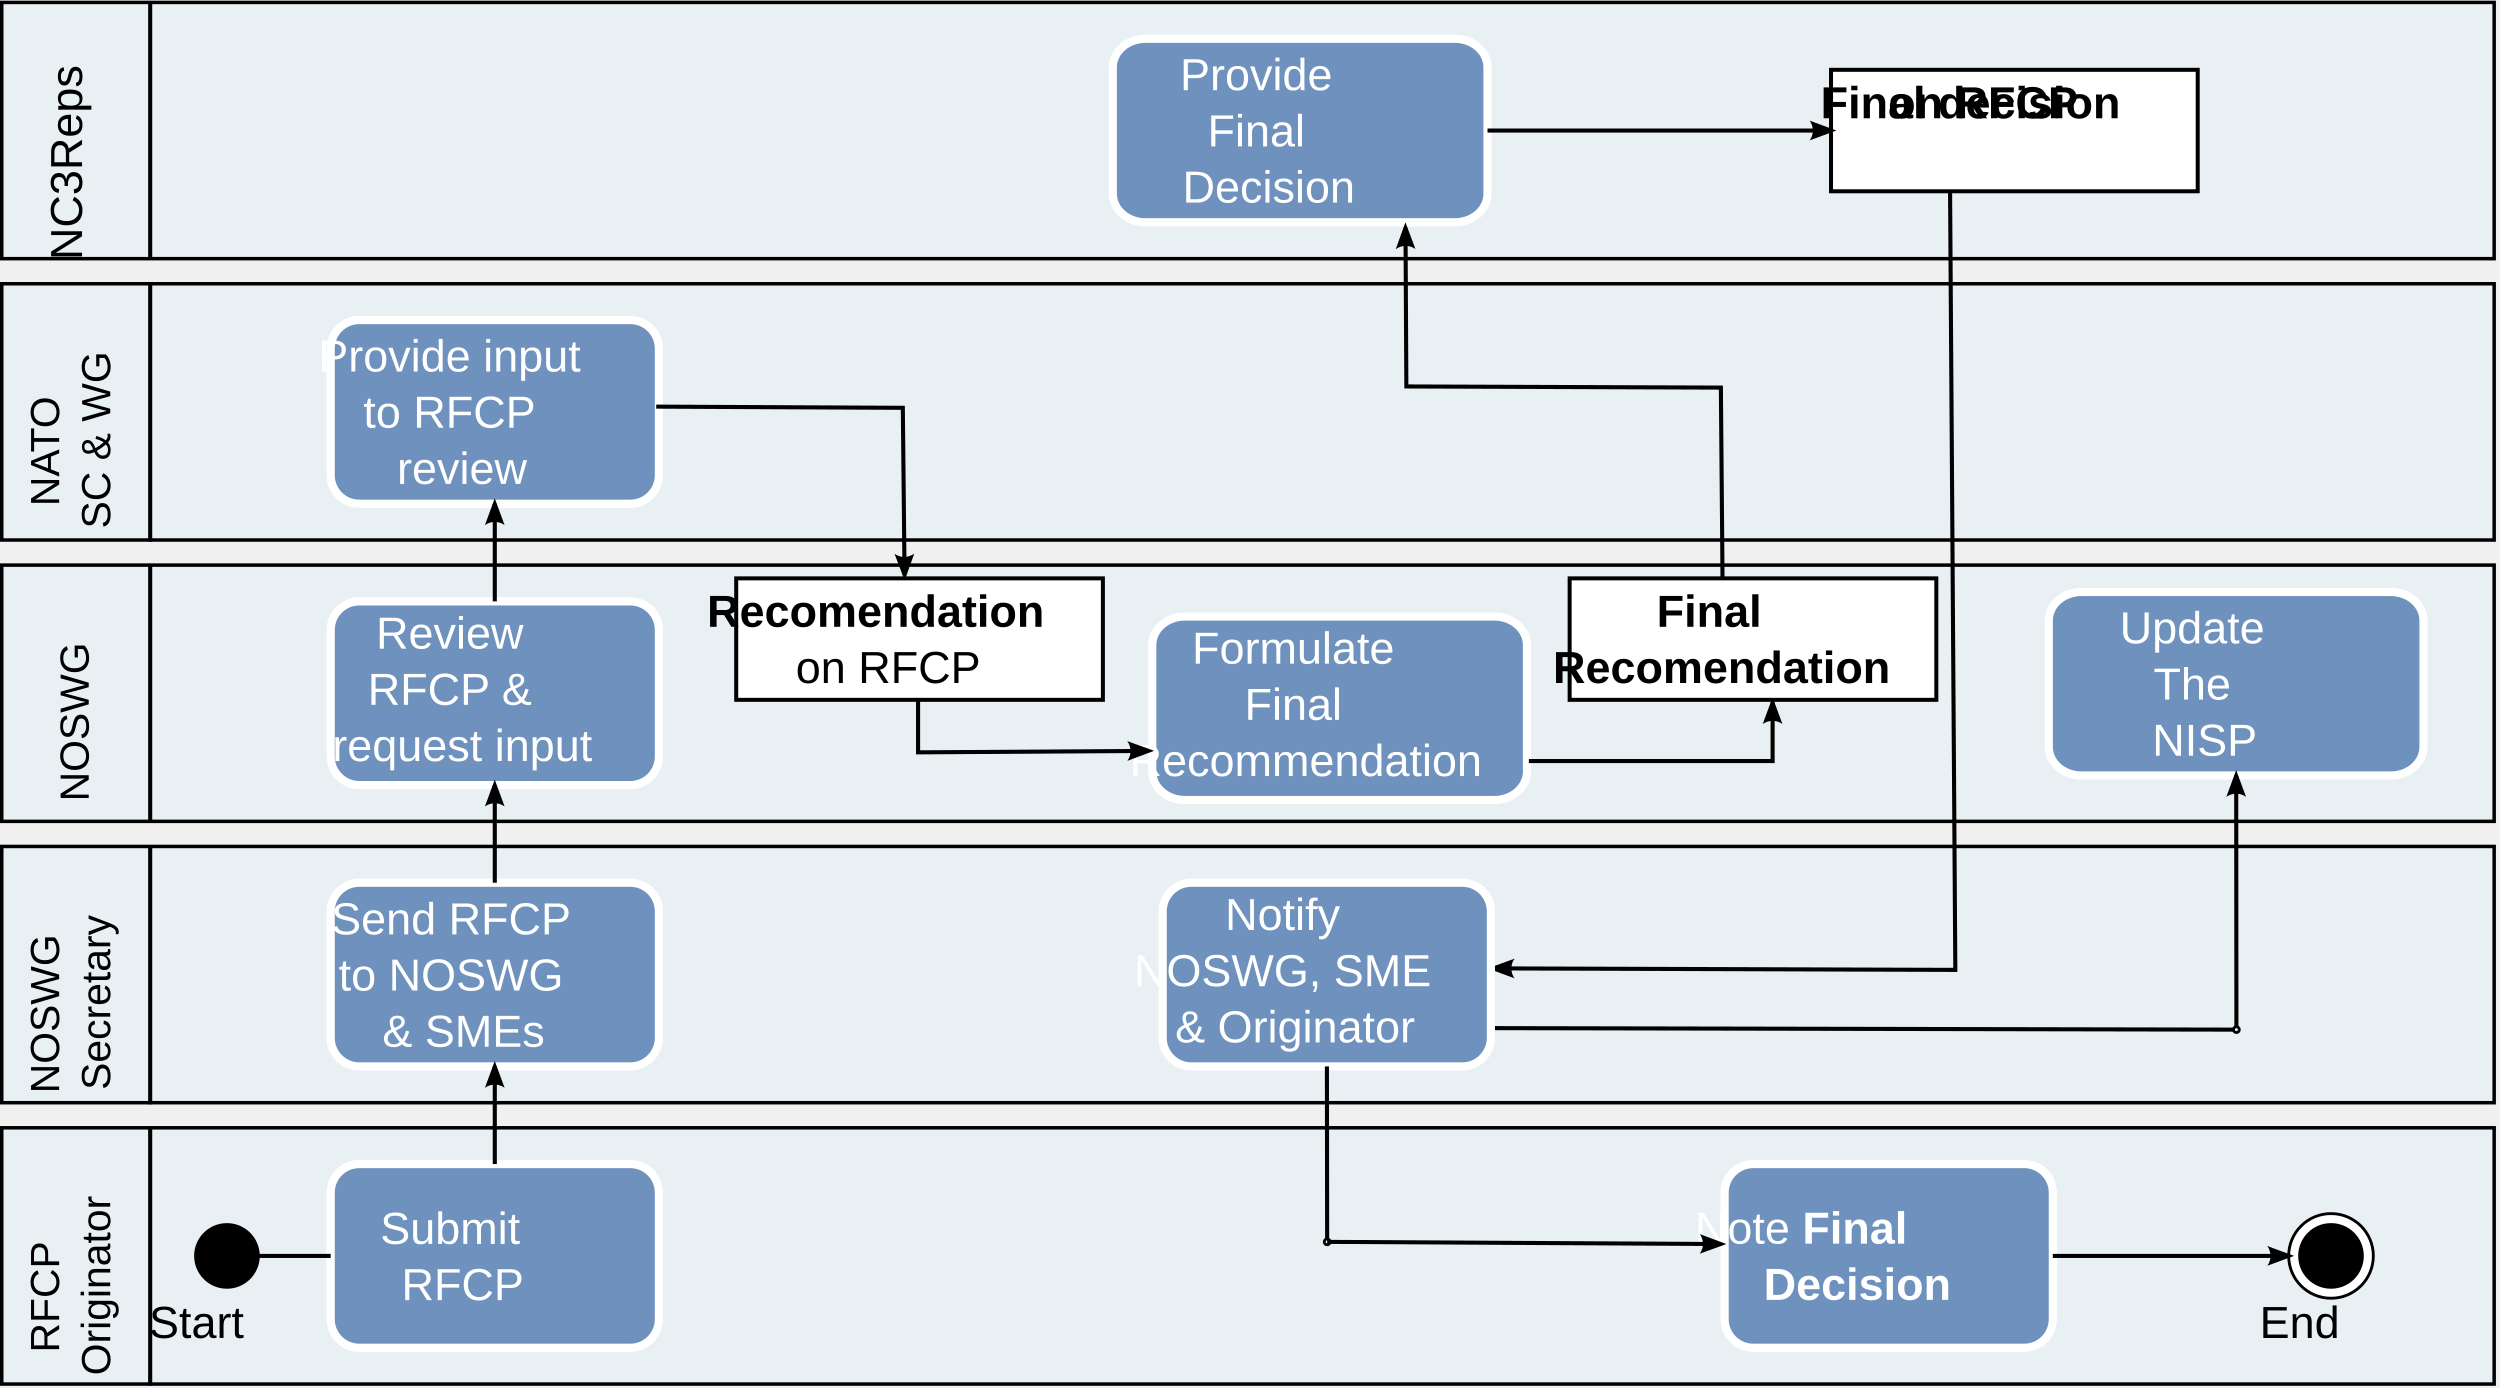
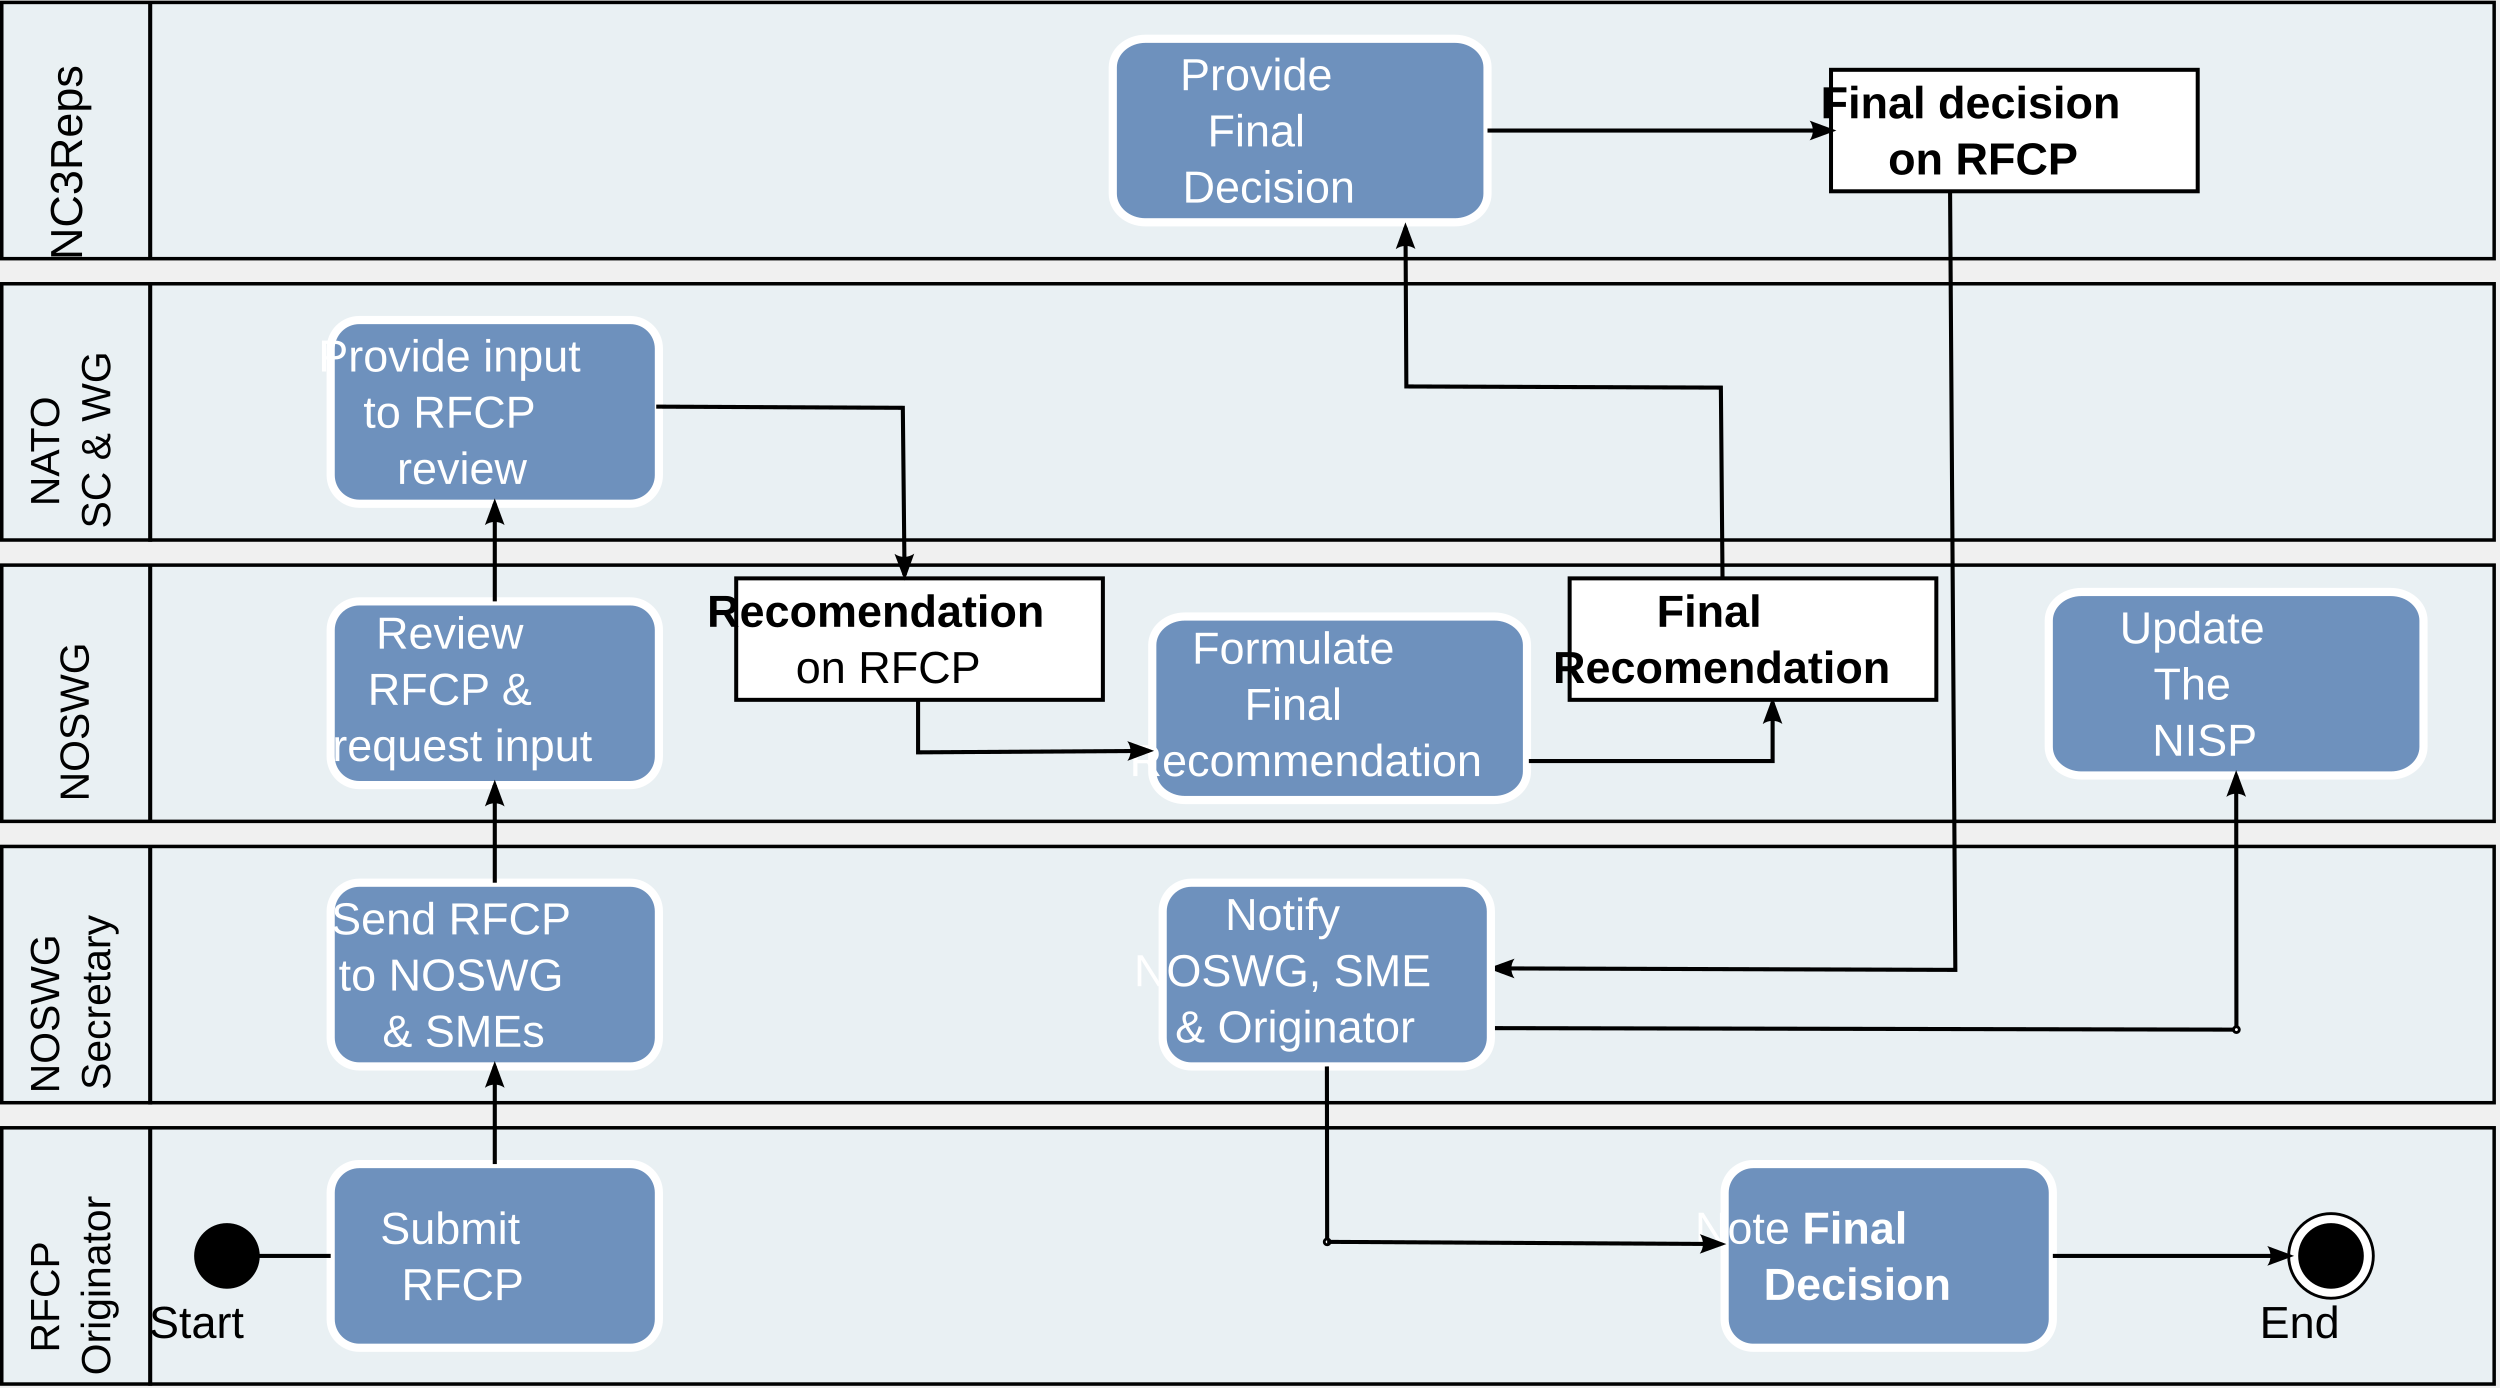
<svg xmlns="http://www.w3.org/2000/svg" width="611.7" height="339.529" id="svg2" version="1.1">
  <defs id="defs4">
    <marker orient="auto" refY="0" refX="0" id="Arrow2Mstart" style="overflow:visible">
      <path id="path3906" style="font-size:12px;fill-rule:evenodd;stroke-width:0.625;stroke-linejoin:round" d="M 8.719,4.034 -2.207,0.016 8.719,-4.002 c -1.745,2.372 -1.735,5.617 -6e-7,8.035 z" transform="scale(0.6,0.6)" />
    </marker>
    <marker orient="auto" refY="0" refX="0" id="Arrow2Mend" style="overflow:visible">
      <path id="path3909" style="font-size:12px;fill-rule:evenodd;stroke-width:0.625;stroke-linejoin:round" d="M 8.719,4.034 -2.207,0.016 8.719,-4.002 c -1.745,2.372 -1.735,5.617 -6e-7,8.035 z" transform="scale(-0.6,-0.6)" />
    </marker>
  </defs>
  <g id="layer1" transform="translate(-7.15,-452.5629)">
    <rect style="fill:#e9f0f3;fill-opacity:1;fill-rule:evenodd;stroke:#000000;stroke-width:0.857;stroke-linejoin:miter;stroke-miterlimit:4;stroke-opacity:1;stroke-dasharray:none;stroke-dashoffset:0" id="rect2849-7" width="609.843" height="62.7" x="7.579" y="659.673" rx="0" ry="0.214" />
    <rect style="fill:#e9f0f3;fill-opacity:1;fill-rule:evenodd;stroke:#000000;stroke-width:0.857;stroke-linejoin:miter;stroke-miterlimit:4;stroke-opacity:1;stroke-dasharray:none;stroke-dashoffset:0" id="rect2849-3" width="609.843" height="62.7" x="7.579" y="590.834" rx="0" ry="0.214" />
    <rect style="fill:#e9f0f3;fill-opacity:1;fill-rule:evenodd;stroke:#000000;stroke-width:0.857;stroke-linejoin:miter;stroke-miterlimit:4;stroke-opacity:1;stroke-dasharray:none;stroke-dashoffset:0" id="rect2849-4" width="609.843" height="62.7" x="7.579" y="521.994" rx="0" ry="0.214" />
    <rect style="fill:#e9f0f3;fill-opacity:1;fill-rule:evenodd;stroke:#000000;stroke-width:0.857;stroke-linejoin:miter;stroke-miterlimit:4;stroke-opacity:1;stroke-dasharray:none;stroke-dashoffset:0" id="rect2849" width="609.843" height="62.7" x="7.579" y="453.155" rx="0" ry="0.214" />
    <text xml:space="preserve" style="font-size:11px;font-style:normal;font-variant:normal;font-weight:normal;font-stretch:normal;text-align:center;text-anchor:middle;fill:#000000;fill-opacity:1;stroke:none;font-family:Arial;-inkscape-font-specification:Arial" x="-484.712" y="27.225" id="text2851" transform="matrix(0,-1,1,0,0,0)">
      <tspan id="tspan2853" x="-484.712" y="27.225">NC3Reps</tspan>
    </text>
    <rect style="fill:#e9f0f3;fill-opacity:1;fill-rule:evenodd;stroke:#000000;stroke-width:0.857;stroke-linejoin:miter;stroke-miterlimit:4;stroke-opacity:1;stroke-dasharray:none;stroke-dashoffset:0" id="rect2849-5" width="609.843" height="62.7" x="7.579" y="728.512" rx="0" ry="0.214" />
    <rect style="fill:#6e91bd;fill-opacity:1;fill-rule:evenodd;stroke:#ffffff;stroke-width:2;stroke-linejoin:miter;stroke-miterlimit:4;stroke-opacity:1;stroke-dasharray:none;stroke-dashoffset:0" id="rect2826-6" width="80.307" height="44.951" x="88.061" y="737.386" ry="7" rx="7" />
    <text xml:space="preserve" style="font-size:10px;font-style:normal;font-variant:normal;font-weight:normal;font-stretch:normal;text-align:center;text-anchor:middle;fill:#000000;fill-opacity:1;stroke:none;font-family:Arial;-inkscape-font-specification:Arial" x="-553.259" y="21.623" id="text3725" transform="matrix(0,-1,1,0,0,0)">
      <tspan id="tspan3727" x="-553.259" y="21.623">NATO</tspan>
      <tspan x="-553.259" y="34.123" id="tspan3743">SC &amp; WG</tspan>
    </text>
    <text xml:space="preserve" style="font-size:10px;font-style:normal;font-variant:normal;font-weight:normal;font-stretch:normal;text-align:center;text-anchor:middle;fill:#000000;fill-opacity:1;stroke:none;font-family:Arial;-inkscape-font-specification:Arial" x="-622.254" y="28.862" id="text3729" transform="matrix(0,-1,1,0,0,0)">
      <tspan id="tspan3731" x="-622.254" y="28.862">NOSWG</tspan>
    </text>
    <text xml:space="preserve" style="font-size:10px;font-style:normal;font-variant:normal;font-weight:normal;font-stretch:normal;text-align:center;text-anchor:middle;fill:#000000;fill-opacity:1;stroke:none;font-family:Arial;-inkscape-font-specification:Arial" x="-690.901" y="21.621" id="text3733" transform="matrix(0,-1,1,0,0,0)">
      <tspan id="tspan3735" x="-690.901" y="21.621">NOSWG</tspan>
      <tspan x="-690.901" y="34.121" id="tspan4715">Secretary</tspan>
    </text>
    <text xml:space="preserve" style="font-size:10px;font-style:normal;font-variant:normal;font-weight:normal;font-stretch:normal;text-align:center;text-anchor:middle;fill:#000000;fill-opacity:1;stroke:none;font-family:Arial;-inkscape-font-specification:Arial" x="-760.167" y="21.618" id="text3737" transform="matrix(0,-1,1,0,0,0)">
      <tspan id="tspan3739" x="-760.167" y="21.618">RFCP</tspan>
      <tspan x="-760.167" y="34.118" id="tspan3741">Originator</tspan>
    </text>
    <path style="fill:none;stroke:#000000;stroke-width:1px;stroke-linecap:butt;stroke-linejoin:miter;stroke-opacity:1" d="m 43.897,453.063 c 0,62.882 0,63.008 0,63.008" id="path3747" />
    <path style="fill:none;stroke:#000000;stroke-width:1px;stroke-linecap:butt;stroke-linejoin:miter;stroke-opacity:1" d="m 43.897,728.584 c 0,62.882 0,63.008 0,63.008" id="path3747-54" />
    <path style="fill:none;stroke:#000000;stroke-width:1px;stroke-linecap:butt;stroke-linejoin:miter;stroke-opacity:1" d="m 43.897,659.744 c 0,62.882 0,63.008 0,63.008" id="path3747-4" />
    <path style="fill:none;stroke:#000000;stroke-width:1px;stroke-linecap:butt;stroke-linejoin:miter;stroke-opacity:1" d="m 43.897,590.905 c 0,62.882 0,63.008 0,63.008" id="path3747-3" />
    <path style="fill:none;stroke:#000000;stroke-width:1px;stroke-linecap:butt;stroke-linejoin:miter;stroke-opacity:1" d="m 43.897,522.066 c 0,62.882 0,63.008 0,63.008" id="path3747-7" />
    <rect style="fill:#6e91bd;fill-opacity:1;fill-rule:evenodd;stroke:#ffffff;stroke-width:2;stroke-linejoin:miter;stroke-miterlimit:4;stroke-opacity:1;stroke-dasharray:none;stroke-dashoffset:0" id="rect2826-6-8" width="80.307" height="44.951" x="88.061" y="668.547" ry="7" rx="7" />
    <rect style="fill:#6e91bd;fill-opacity:1;fill-rule:evenodd;stroke:#ffffff;stroke-width:2;stroke-linejoin:miter;stroke-miterlimit:4;stroke-opacity:1;stroke-dasharray:none;stroke-dashoffset:0" id="rect2826-6-88" width="80.307" height="44.951" x="88.061" y="530.869" ry="7" rx="7" />
    <rect style="fill:#6e91bd;fill-opacity:1;fill-rule:evenodd;stroke:#ffffff;stroke-width:2;stroke-linejoin:miter;stroke-miterlimit:4;stroke-opacity:1;stroke-dasharray:none;stroke-dashoffset:0" id="rect2826-6-3" width="80.307" height="44.951" x="88.061" y="599.708" ry="7" rx="7" />
    <text xml:space="preserve" style="font-size:11px;font-style:normal;font-variant:normal;font-weight:normal;font-stretch:normal;text-align:center;text-anchor:middle;fill:#ffffff;fill-opacity:1;stroke:none;font-family:Arial;-inkscape-font-specification:Arial" x="128.005" y="756.924" id="text3847">
      <tspan id="tspan3849" x="128.005" y="756.924">Submit</tspan>
      <tspan x="128.005" y="770.674" id="tspan3851">RFCP</tspan>
    </text>
    <text xml:space="preserve" style="font-size:11px;font-style:normal;font-variant:normal;font-weight:normal;font-stretch:normal;text-align:center;text-anchor:middle;fill:#ffffff;fill-opacity:1;stroke:none;font-family:Arial;-inkscape-font-specification:Arial" x="128.212" y="681.186" id="text3853">
      <tspan id="tspan3855" x="128.212" y="681.186">Send RFCP</tspan>
      <tspan x="128.212" y="694.936" id="tspan3857">to NOSWG</tspan>
      <tspan x="128.212" y="708.686" id="tspan3859">&amp; SMEs</tspan>
    </text>
    <text xml:space="preserve" style="font-size:11px;font-style:normal;font-variant:normal;font-weight:normal;font-stretch:normal;text-align:center;text-anchor:middle;fill:#ffffff;fill-opacity:1;stroke:none;font-family:Arial;-inkscape-font-specification:Arial" x="127.895" y="611.278" id="text3861">
      <tspan id="tspan3863" x="127.895" y="611.278">Review</tspan>
      <tspan x="127.895" y="625.028" id="tspan3865">RFCP &amp;</tspan>
      <tspan x="127.895" y="638.778" id="tspan3867">request input</tspan>
    </text>
    <text xml:space="preserve" style="font-size:11px;font-style:normal;font-variant:normal;font-weight:normal;font-stretch:normal;text-align:center;text-anchor:middle;fill:#ffffff;fill-opacity:1;stroke:none;font-family:Arial;-inkscape-font-specification:Arial" x="127.828" y="543.467" id="text3869">
      <tspan id="tspan3871" x="127.828" y="543.467">Provide input</tspan>
      <tspan x="127.828" y="557.217" id="tspan3873">to RFCP</tspan>
      <tspan x="127.828" y="570.967" id="tspan3875">review</tspan>
    </text>
    <path style="fill:none;stroke:#000000;stroke-width:1px;stroke-linecap:butt;stroke-linejoin:miter;stroke-opacity:1;marker-end:url(#Arrow2Mend)" d="m 128.214,737.386 0,-23.888" id="path3877" />
    <path style="fill:none;stroke:#000000;stroke-width:1px;stroke-linecap:butt;stroke-linejoin:miter;stroke-opacity:1;marker-end:url(#Arrow2Mend)" d="m 128.214,668.547 0,-23.888" id="path4327" />
    <path style="fill:none;stroke:#000000;stroke-width:1px;stroke-linecap:butt;stroke-linejoin:miter;stroke-opacity:1;marker-end:url(#Arrow2Mend)" d="m 128.214,599.708 0,-23.888" id="path4513" />
    <path style="fill:#000000;fill-opacity:1;fill-rule:evenodd;stroke:#000000;stroke-width:0.7;stroke-linejoin:miter;stroke-miterlimit:4;stroke-opacity:1;stroke-dasharray:none;stroke-dashoffset:0" id="path4699" d="m 70.357,763.612 c 0,4.241 -3.438,7.679 -7.679,7.679 -4.241,0 -7.679,-3.438 -7.679,-7.679 0,-4.241 3.438,-7.679 7.679,-7.679 4.241,0 7.679,3.438 7.679,7.679 z" transform="translate(0,-3.750023)" />
    <path style="fill:none;stroke:#000000;stroke-width:1px;stroke-linecap:butt;stroke-linejoin:miter;stroke-opacity:1" d="m 70.357,759.862 17.704,0" id="path4701" />
    <text xml:space="preserve" style="font-size:11px;font-style:normal;font-variant:normal;font-weight:normal;font-stretch:normal;text-align:center;text-anchor:middle;fill:#000000;fill-opacity:1;stroke:none;font-family:Arial;-inkscape-font-specification:Arial" x="62.857" y="779.934" id="text4703">
      <tspan id="tspan4705" x="62.857" y="779.934">Start</tspan>
    </text>
    <rect style="fill:#ffffff;fill-opacity:1;fill-rule:evenodd;stroke:#000000;stroke-width:0.979;stroke-linejoin:miter;stroke-miterlimit:4;stroke-opacity:1;stroke-dasharray:none;stroke-dashoffset:0" id="rect4707" width="89.721" height="29.721" x="187.283" y="594.078" rx="0" ry="0" />
    <text xml:space="preserve" style="font-size:11px;font-style:normal;font-variant:normal;font-weight:normal;font-stretch:normal;text-align:center;text-anchor:middle;fill:#000000;fill-opacity:1;stroke:none;font-family:Arial;-inkscape-font-specification:Arial" x="232.113" y="605.934" id="text4709">
      <tspan id="tspan4711" x="232.113" y="605.934" style="font-weight:bold;-inkscape-font-specification:Bitstream Vera Sans Bold">Recomendation</tspan>
      <tspan x="232.113" y="619.684" id="tspan4713">on RFCP</tspan>
    </text>
    <rect style="fill:#6e91bd;fill-opacity:1;fill-rule:evenodd;stroke:#ffffff;stroke-width:2;stroke-linejoin:miter;stroke-miterlimit:4;stroke-opacity:1;stroke-dasharray:none;stroke-dashoffset:0" id="rect2826-6-8-1-6" width="91.688" height="44.904" x="289.084" y="603.41" ry="6.993" rx="7.992" />
    <text xml:space="preserve" style="font-size:11px;font-style:normal;font-variant:normal;font-weight:normal;font-stretch:normal;text-align:center;text-anchor:middle;fill:#ffffff;fill-opacity:1;stroke:none;font-family:Arial;-inkscape-font-specification:Arial" x="334.284" y="614.959" id="text4739-8">
      <tspan id="tspan4741-9" x="334.284" y="614.959">Formulate</tspan>
      <tspan x="334.284" y="628.709" id="tspan4824">Final</tspan>
      <tspan x="334.284" y="642.459" id="tspan4747-6">Recommendation</tspan>
    </text>
    <path style="fill:none;stroke:#000000;stroke-width:1px;stroke-linecap:butt;stroke-linejoin:miter;stroke-opacity:1;marker-end:url(#Arrow2Mend)" d="m 231.786,623.791 c 0,12.857 0,12.857 0,12.857 l 56.429,-0.357 0,0 0,0" id="path4836" />
    <path style="fill:none;stroke:#000000;stroke-width:1px;stroke-linecap:butt;stroke-linejoin:miter;stroke-opacity:1;marker-end:url(#Arrow2Mend)" d="m 381.229,638.776 59.643,0 0,-0.357 0,0 0,-13.929" id="path5208" />
    <rect style="fill:#6e91bd;fill-opacity:1;fill-rule:evenodd;stroke:#ffffff;stroke-width:2;stroke-linejoin:miter;stroke-miterlimit:4;stroke-opacity:1;stroke-dasharray:none;stroke-dashoffset:0" id="rect2826-6-8-1-6-6" width="91.688" height="44.904" x="508.442" y="597.41" ry="6.993" rx="7.992" />
    <text xml:space="preserve" style="font-size:11px;font-style:normal;font-variant:normal;font-weight:normal;font-stretch:normal;text-align:center;text-anchor:middle;fill:#ffffff;fill-opacity:1;stroke:none;font-family:Arial;-inkscape-font-specification:Arial" x="554.235" y="609.982" id="text4739-8-4">
      <tspan x="554.235" y="609.982" id="tspan4747-6-0">Update</tspan>
      <tspan x="554.235" y="623.732" id="tspan5676">The</tspan>
      <tspan x="554.235" y="637.482" id="tspan5678">NISP</tspan>
    </text>
    <rect style="fill:#6e91bd;fill-opacity:1;fill-rule:evenodd;stroke:#ffffff;stroke-width:2;stroke-linejoin:miter;stroke-miterlimit:4;stroke-opacity:1;stroke-dasharray:none;stroke-dashoffset:0" id="rect2826-6-8-1-4" width="80.307" height="44.951" x="429.132" y="737.386" ry="7" rx="7" />
    <path style="fill:#ffffff;stroke:#000000;stroke-width:0.7;stroke-linejoin:miter;stroke-miterlimit:4;stroke-opacity:1;stroke-dasharray:none;stroke-dashoffset:0" id="path5472" d="m 587.857,760.576 c 0,5.72 -4.637,10.357 -10.357,10.357 -5.72,0 -10.357,-4.637 -10.357,-10.357 0,-5.72 4.637,-10.357 10.357,-10.357 5.72,0 10.357,4.637 10.357,10.357 z" transform="translate(0,-0.7143307)" />
    <path style="fill:#000000;fill-opacity:1;fill-rule:evenodd;stroke:#000000;stroke-width:0.7;stroke-linejoin:miter;stroke-miterlimit:4;stroke-opacity:1;stroke-dasharray:none;stroke-dashoffset:0" id="path4699-8" d="m 70.357,763.612 c 0,4.241 -3.438,7.679 -7.679,7.679 -4.241,0 -7.679,-3.438 -7.679,-7.679 0,-4.241 3.438,-7.679 7.679,-7.679 4.241,0 7.679,3.438 7.679,7.679 z" transform="translate(514.8214,-3.750036)" />
    <path style="fill:none;stroke:#000000;stroke-width:1px;stroke-linecap:butt;stroke-linejoin:miter;stroke-opacity:1;marker-end:url(#Arrow2Mend)" d="m 509.439,759.862 57.704,0" id="path5478" />
    <text xml:space="preserve" style="font-size:11px;font-style:normal;font-variant:normal;font-weight:normal;font-stretch:normal;text-align:center;text-anchor:middle;fill:#ffffff;fill-opacity:1;stroke:none;font-family:Arial;-inkscape-font-specification:Arial" x="469.243" y="756.86" id="text5664">
      <tspan id="tspan5666" x="469.243" y="756.86">Note <tspan style="font-weight:bold;fill:#ffffff;-inkscape-font-specification:Bitstream Vera Sans Bold" id="tspan5670">Final</tspan>
      </tspan>
      <tspan x="469.243" y="770.61" id="tspan5668" style="font-weight:bold;fill:#ffffff;-inkscape-font-specification:Bitstream Vera Sans Bold">Decision</tspan>
    </text>
    <rect style="fill:#6e91bd;fill-opacity:1;fill-rule:evenodd;stroke:#ffffff;stroke-width:2;stroke-linejoin:miter;stroke-miterlimit:4;stroke-opacity:1;stroke-dasharray:none;stroke-dashoffset:0" id="rect2826-6-8-1-6-6-7" width="91.688" height="44.904" x="279.425" y="462.053" ry="6.993" rx="7.992" />
    <text xml:space="preserve" style="font-size:11px;font-style:normal;font-variant:normal;font-weight:normal;font-stretch:normal;text-align:center;text-anchor:middle;fill:#ffffff;fill-opacity:1;stroke:none;font-family:Arial;-inkscape-font-specification:Arial" x="325.226" y="474.628" id="text5702">
      <tspan id="tspan5704" x="325.226" y="474.628">Provide</tspan>
      <tspan x="325.226" y="488.378" id="tspan5706">Final</tspan>
      <tspan x="325.226" y="502.128" id="tspan5708">Decision</tspan>
    </text>
    <path style="fill:none;stroke:#000000;stroke-width:1px;stroke-linecap:butt;stroke-linejoin:miter;stroke-opacity:1;marker-end:url(#Arrow2Mend);display:inline" d="M 484.294,499.365 485.579,689.874 372.5,689.505" id="path5952" />
    <rect style="fill:#ffffff;fill-opacity:1;fill-rule:evenodd;stroke:#000000;stroke-width:0.979;stroke-linejoin:miter;stroke-miterlimit:4;stroke-opacity:1;stroke-dasharray:none;stroke-dashoffset:0" id="rect4707-4-7" width="89.721" height="29.721" x="455.165" y="469.645" rx="0" ry="0" />
-     <text xml:space="preserve" style="font-size:11px;font-style:normal;font-variant:normal;font-weight:normal;font-stretch:normal;text-align:center;text-anchor:middle;fill:#000000;fill-opacity:1;stroke:none;font-family:Arial;-inkscape-font-specification:Arial" x="499.996" y="481.503" id="text4709-9-1">
-       <tspan x="499.996" y="481.503" id="tspan4713-0-2" style="font-weight:bold;-inkscape-font-specification:Bitstream Vera Sans Bold">Final decision</tspan>
-       <tspan x="499.996" y="481.503" style="font-weight:bold;-inkscape-font-specification:Bitstream Vera Sans Bold" id="tspan2950">on RFCP</tspan>
-     </text>
    <path style="fill:none;stroke:#000000;stroke-width:1px;stroke-linecap:butt;stroke-linejoin:miter;stroke-opacity:1;marker-end:url(#Arrow2Mend)" d="m 371.113,484.505 84.052,0" id="path5760" />
    <path style="fill:none;stroke:#000000;stroke-width:1px;stroke-linecap:butt;stroke-linejoin:miter;stroke-opacity:1;marker-end:url(#Arrow2Mend);display:inline" d="m 167.716,552.057 60.337,0.289 0.425,40.929" id="path6326" />
    <path style="fill:none;stroke:#000000;stroke-width:1px;stroke-linecap:butt;stroke-linejoin:miter;stroke-opacity:1;marker-end:url(#Arrow2Mend)" d="m 428.627,595.404 -0.413,-48.002 -76.958,-0.283 -0.207,-38.836" id="path6512" />
    <rect style="fill:#ffffff;fill-opacity:1;fill-rule:evenodd;stroke:#000000;stroke-width:0.979;stroke-linejoin:miter;stroke-miterlimit:4;stroke-opacity:1;stroke-dasharray:none;stroke-dashoffset:0" id="rect4707-4" width="89.721" height="29.721" x="391.211" y="594.078" rx="0" ry="0" />
    <path style="fill:#ffffff;fill-opacity:1;fill-rule:evenodd;stroke:#000000;stroke-width:0.7;stroke-linejoin:miter;stroke-miterlimit:4;stroke-opacity:1;stroke-dasharray:none;stroke-dashoffset:0" id="path6700" d="m 561.066,704.494 c 0,0.392 -0.318,0.711 -0.711,0.711 -0.392,0 -0.711,-0.318 -0.711,-0.711 0,-0.392 0.318,-0.711 0.711,-0.711 0.392,0 0.711,0.318 0.711,0.711 z" transform="translate(-6,0)" />
    <path style="fill:none;stroke:#000000;stroke-width:1px;stroke-linecap:butt;stroke-linejoin:miter;stroke-opacity:1;display:inline" d="m 370.854,704.121 182.791,0.372" id="path6702" />
    <rect style="fill:#6e91bd;fill-opacity:1;fill-rule:evenodd;stroke:#ffffff;stroke-width:2;stroke-linejoin:miter;stroke-miterlimit:4;stroke-opacity:1;stroke-dasharray:none;stroke-dashoffset:0" id="rect2826-6-8-1" width="80.307" height="44.951" x="291.632" y="668.547" ry="7" rx="7" />
    <path style="fill:none;stroke:#000000;stroke-width:1px;stroke-linecap:butt;stroke-linejoin:miter;stroke-opacity:1;marker-start:url(#Arrow2Mstart)" d="m 554.304,642.314 0.051,61.469" id="path6706" />
    <path style="fill:#ffffff;fill-opacity:1;fill-rule:evenodd;stroke:#000000;stroke-width:0.7;stroke-linejoin:miter;stroke-miterlimit:4;stroke-opacity:1;stroke-dasharray:none;stroke-dashoffset:0" id="path6700-2" d="m 561.066,704.494 c 0,0.392 -0.318,0.711 -0.711,0.711 -0.392,0 -0.711,-0.318 -0.711,-0.711 0,-0.392 0.318,-0.711 0.711,-0.711 0.392,0 0.711,0.318 0.711,0.711 z" transform="translate(-228.4772,51.92894)" />
    <path style="fill:none;stroke:#000000;stroke-width:1px;stroke-linecap:butt;stroke-linejoin:miter;stroke-opacity:1" d="m 331.877,755.712 -0.06,-42.214" id="path6920" />
    <path style="fill:none;stroke:#000000;stroke-width:0.992;stroke-linecap:butt;stroke-linejoin:miter;stroke-miterlimit:4;stroke-opacity:1;stroke-dasharray:none;marker-start:url(#Arrow2Mstart)" d="m 428.242,756.96 -96.368,-0.538" id="path6922" />
    <text xml:space="preserve" style="font-size:11px;font-style:normal;font-variant:normal;font-weight:normal;font-stretch:normal;text-align:center;text-anchor:middle;fill:#000000;fill-opacity:1;stroke:none;font-family:Arial;-inkscape-font-specification:Arial" x="436.042" y="605.936" id="text4709-9">
      <tspan id="tspan4711-2" x="436.042" y="605.936" style="font-weight:bold;-inkscape-font-specification:Bitstream Vera Sans Bold">Final</tspan>
      <tspan x="436.042" y="619.686" id="tspan4713-0" style="font-weight:bold;-inkscape-font-specification:Bitstream Vera Sans Bold">Recomendation</tspan>
    </text>
    <text xml:space="preserve" style="font-size:11px;font-style:normal;font-variant:normal;font-weight:normal;font-stretch:normal;text-align:center;text-anchor:middle;fill:#ffffff;fill-opacity:1;stroke:none;font-family:Arial;-inkscape-font-specification:Arial" x="331.668" y="680.12" id="text4739">
      <tspan id="tspan4741" x="331.668" y="680.12">Notify</tspan>
      <tspan x="331.668" y="693.87" id="tspan4743">NOSWG, SME</tspan>
      <tspan x="331.668" y="707.62" id="tspan4747">&amp; Originator</tspan>
    </text>
    <text xml:space="preserve" style="font-size:11px;font-style:normal;font-variant:normal;font-weight:normal;font-stretch:normal;text-align:center;text-anchor:middle;fill:#000000;fill-opacity:1;stroke:none;font-family:Arial;-inkscape-font-specification:Arial" x="577.465" y="779.939" id="text4703-2">
      <tspan id="tspan4705-6" x="577.465" y="779.939">End</tspan>
    </text>
+     <text xml:space="preserve" style="font-size:11px;font-style:normal;font-variant:normal;font-weight:normal;font-stretch:normal;text-align:center;text-anchor:middle;fill:#000000;fill-opacity:1;stroke:none;font-family:Arial;-inkscape-font-specification:Arial" x="499.993" y="481.5" id="text4709-9-1-2">
+       <tspan x="499.993" y="481.5" id="tspan4713-0-2-0" style="font-weight:bold;-inkscape-font-specification:Bitstream Vera Sans Bold">Final decision</tspan>
+       <tspan x="499.993" y="495.25" style="font-weight:bold;-inkscape-font-specification:Bitstream Vera Sans Bold" id="tspan2950-6">on RFCP</tspan>
+     </text>
  </g>
</svg>
